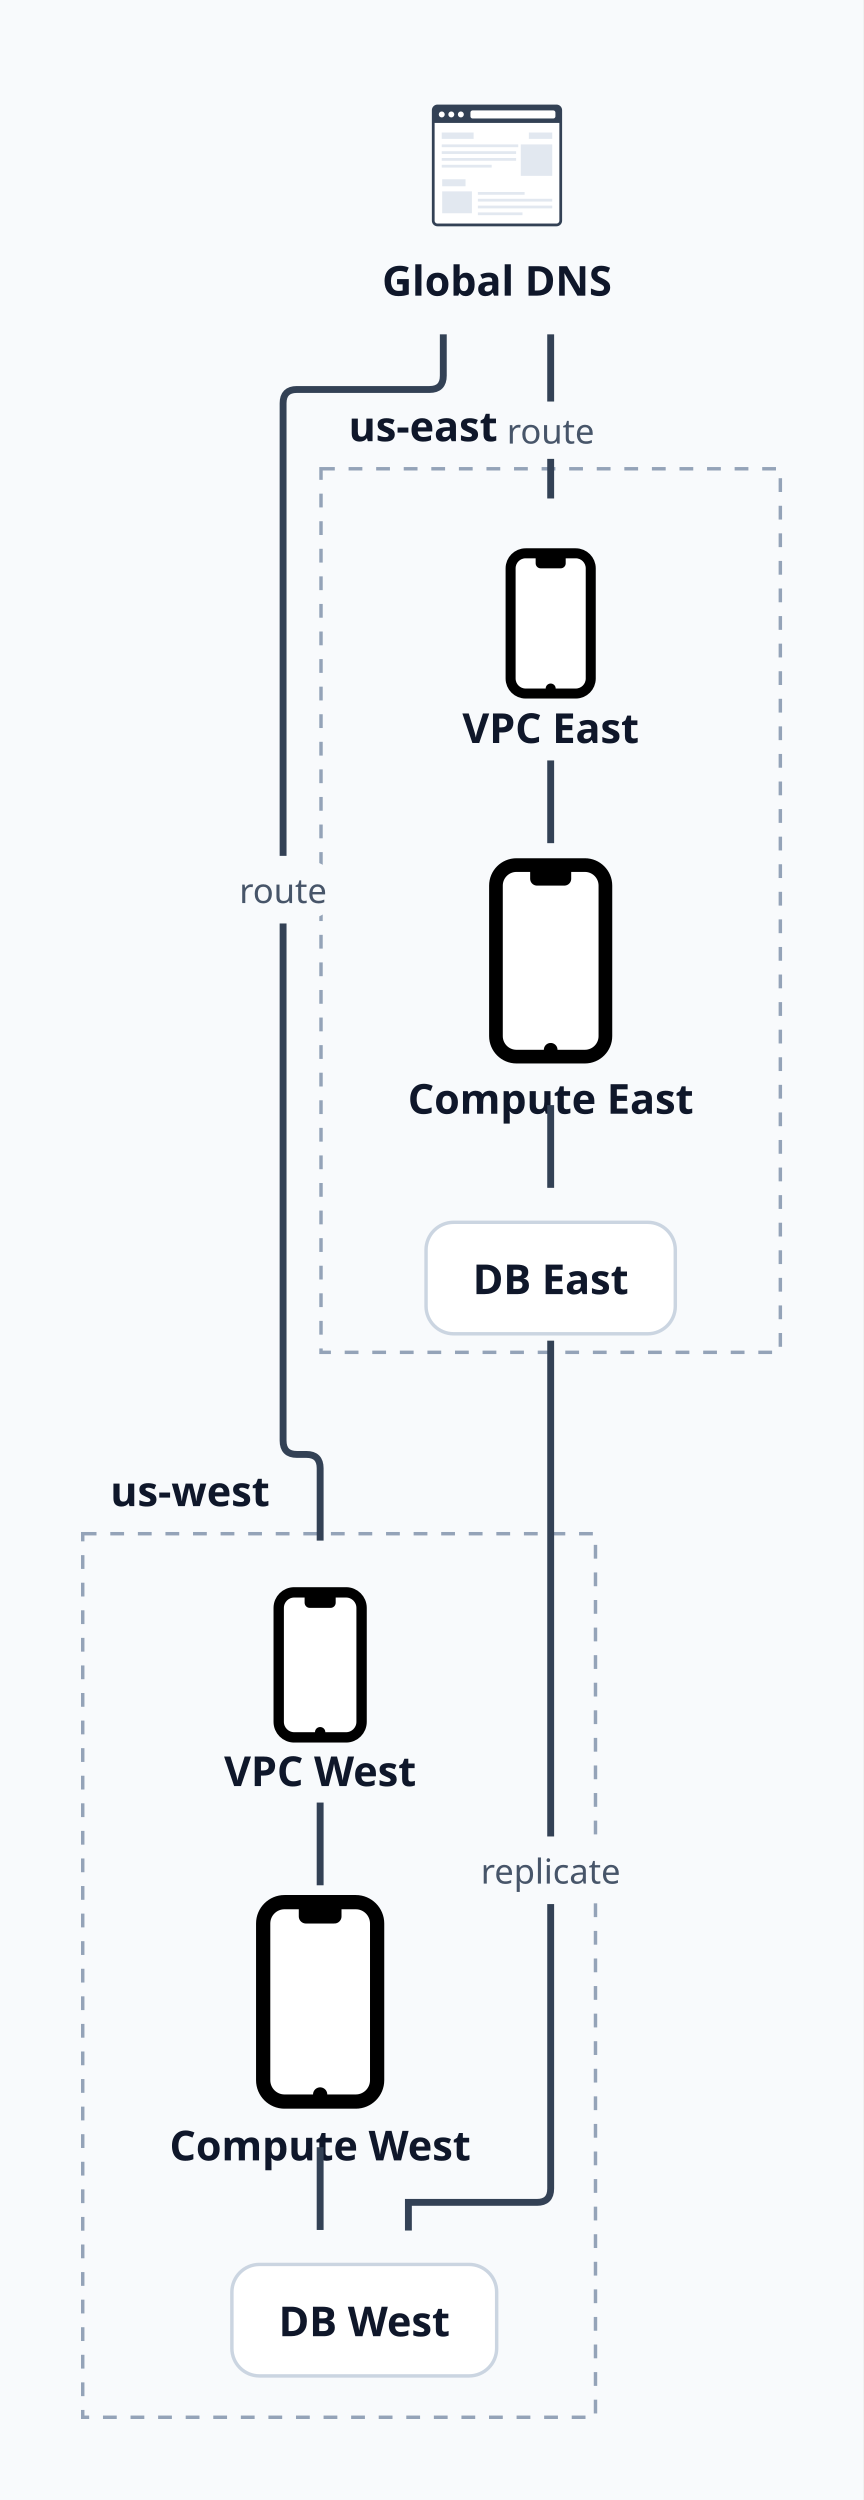
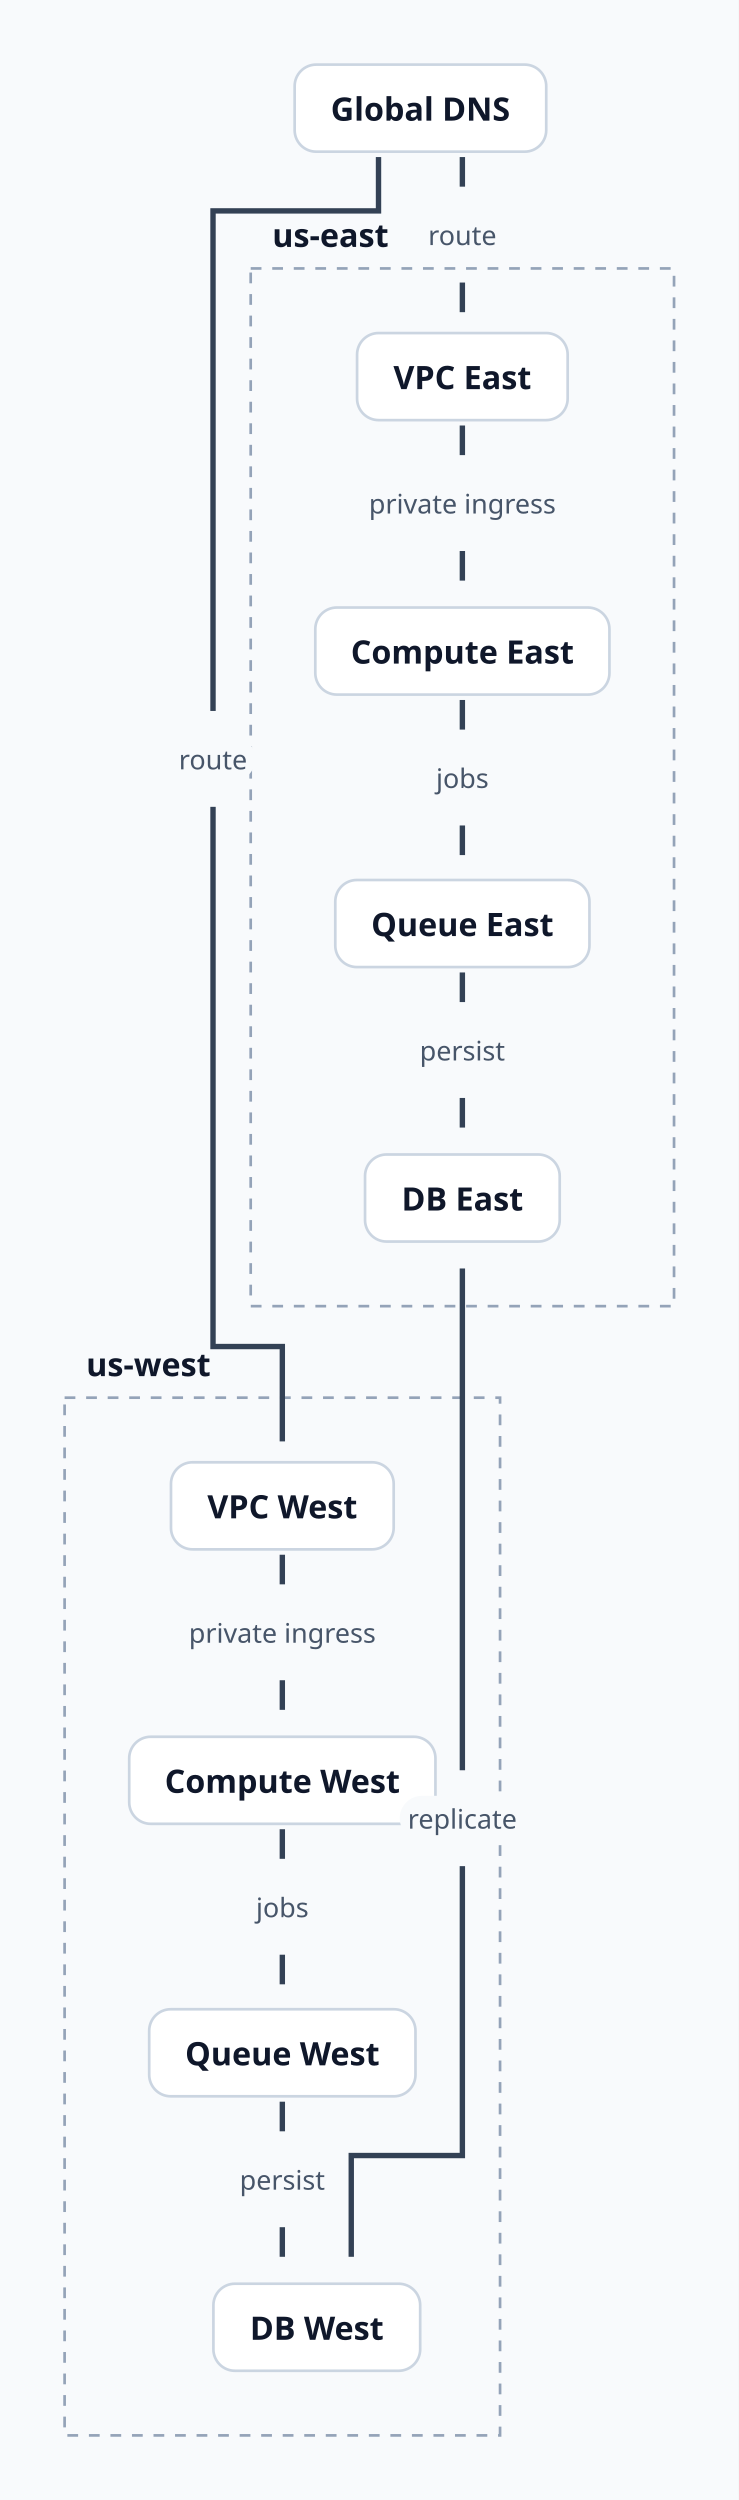
- <svg xmlns="http://www.w3.org/2000/svg" viewBox="0 0 250.396 725.308">
+ <svg xmlns="http://www.w3.org/2000/svg" viewBox="0 0 274.396 928.716">
  <defs>
    <filter id="cora-shadow-blur" x="-50%" y="-50%" width="200%" height="200%">
      <feGaussianBlur stdDeviation="0" />
    </filter>
-     <marker id="cora-marker-arrow" markerWidth="8" markerHeight="8" refX="8" refY="4" orient="auto-start-reverse" markerUnits="userSpaceOnUse">
+     <marker id="cora-marker-arrow-start" markerWidth="8" markerHeight="8" refX="0" refY="4" orient="auto" markerUnits="userSpaceOnUse">
+       <path d="M 8 0 L 0 4 L 8 8 z" fill="#334155" />
+     </marker>
+     <marker id="cora-marker-arrow-end" markerWidth="8" markerHeight="8" refX="8" refY="4" orient="auto" markerUnits="userSpaceOnUse">
      <path d="M 0 0 L 8 4 L 0 8 z" fill="#334155" />
    </marker>
-     <marker id="cora-marker-circle" markerWidth="8" markerHeight="8" refX="4" refY="4" orient="auto-start-reverse" markerUnits="userSpaceOnUse">
+     <marker id="cora-marker-circle" markerWidth="8" markerHeight="8" refX="4" refY="4" orient="auto" markerUnits="userSpaceOnUse">
      <circle cx="4" cy="4" r="2.88" fill="none" stroke="#334155" stroke-width="1.5" />
    </marker>
-     <marker id="cora-marker-filled-circle" markerWidth="8" markerHeight="8" refX="4" refY="4" orient="auto-start-reverse" markerUnits="userSpaceOnUse">
+     <marker id="cora-marker-filled-circle" markerWidth="8" markerHeight="8" refX="4" refY="4" orient="auto" markerUnits="userSpaceOnUse">
      <circle cx="4" cy="4" r="2.88" fill="#334155" />
    </marker>
-     <marker id="cora-marker-diamond" markerWidth="8" markerHeight="8" refX="4" refY="4" orient="auto-start-reverse" markerUnits="userSpaceOnUse">
+     <marker id="cora-marker-diamond" markerWidth="8" markerHeight="8" refX="4" refY="4" orient="auto" markerUnits="userSpaceOnUse">
      <path d="M 4 0 L 8 4 L 4 8 L 0 4 Z" fill="none" stroke="#334155" stroke-width="1.5" />
    </marker>
-     <marker id="cora-marker-filled-diamond" markerWidth="8" markerHeight="8" refX="4" refY="4" orient="auto-start-reverse" markerUnits="userSpaceOnUse">
+     <marker id="cora-marker-filled-diamond" markerWidth="8" markerHeight="8" refX="4" refY="4" orient="auto" markerUnits="userSpaceOnUse">
      <path d="M 4 0 L 8 4 L 4 8 L 0 4 Z" fill="#334155" />
    </marker>
-     <marker id="cora-marker-square" markerWidth="8" markerHeight="8" refX="4" refY="4" orient="auto-start-reverse" markerUnits="userSpaceOnUse">
+     <marker id="cora-marker-square" markerWidth="8" markerHeight="8" refX="4" refY="4" orient="auto" markerUnits="userSpaceOnUse">
      <rect x="1.12" y="1.12" width="5.76" height="5.76" fill="none" stroke="#334155" stroke-width="1.5" />
    </marker>
-     <marker id="cora-marker-filled-square" markerWidth="8" markerHeight="8" refX="4" refY="4" orient="auto-start-reverse" markerUnits="userSpaceOnUse">
+     <marker id="cora-marker-filled-square" markerWidth="8" markerHeight="8" refX="4" refY="4" orient="auto" markerUnits="userSpaceOnUse">
      <rect x="1.12" y="1.12" width="5.76" height="5.76" fill="#334155" />
    </marker>
  </defs>
-   <rect x="0" y="0" width="250.396" height="725.308" fill="#f8fafc" />
+   <rect x="0" y="0" width="274.396" height="928.716" fill="#f8fafc" />
  <g id="groups">
    <g>
-       <rect x="93.132" y="136" width="133.264" height="256.344" fill="none" stroke="#94a3b8" stroke-width="1" stroke-dasharray="4 4" />
-       <text x="101.132" y="128" font-family="'Noto Sans', sans-serif" font-size="12" font-weight="600" fill="#0f172a">us-east</text>
+       <rect x="93.132" y="99.724" width="157.264" height="385.496" fill="none" stroke="#94a3b8" stroke-width="1" stroke-dasharray="4 4" />
+       <text x="101.132" y="91.724" font-family="'Noto Sans', sans-serif" font-size="12" font-weight="600" fill="#0f172a">us-east</text>
    </g>
    <g>
-       <rect x="24" y="444.964" width="148.764" height="256.344" fill="none" stroke="#94a3b8" stroke-width="1" stroke-dasharray="4 4" />
-       <text x="32" y="436.964" font-family="'Noto Sans', sans-serif" font-size="12" font-weight="600" fill="#0f172a">us-west</text>
+       <rect x="24" y="519.22" width="161.764" height="385.496" fill="none" stroke="#94a3b8" stroke-width="1" stroke-dasharray="4 4" />
+       <text x="32" y="511.22" font-family="'Noto Sans', sans-serif" font-size="12" font-weight="600" fill="#0f172a">us-west</text>
    </g>
  </g>
  <g id="nodes">
    <g>
-       <path d="M 125.694 31.973 C 125.694 31.295 126.249 30.74 126.927 30.74 L 161.448 30.74 C 162.126 30.74 162.68 31.295 162.68 31.973 L 162.68 64.027 C 162.68 64.705 162.126 65.26 161.448 65.26 L 126.927 65.26 C 126.249 65.26 125.694 64.705 125.694 64.027 Z" fill="#ffffff" stroke="#334155" stroke-width="0.801" stroke-linejoin="round" />
-       <path d="M 125.694 31.973 C 125.694 31.295 126.249 30.74 126.927 30.74 L 161.448 30.74 C 162.126 30.74 162.68 31.295 162.68 31.973 L 162.68 35.671 L 125.694 35.671 Z" fill="#334155" />
-       <circle cx="128.16" cy="33.205" r="0.863" fill="#ffffff" />
-       <circle cx="130.934" cy="33.205" r="0.863" fill="#ffffff" />
-       <circle cx="133.708" cy="33.205" r="0.863" fill="#ffffff" />
-       <rect x="136.482" y="32.034" width="24.658" height="2.342" rx="0.616" fill="#ffffff" />
-       <g fill="#e2e8f0">
-         <rect x="128.16" y="38.445" width="9.247" height="1.849" />
-         <rect x="153.434" y="38.445" width="6.781" height="1.849" />
-         <rect x="128.16" y="41.897" width="22.192" height="0.801" />
-         <rect x="128.16" y="43.87" width="21.575" height="0.801" />
-         <rect x="128.16" y="45.842" width="21.575" height="0.801" />
-         <rect x="128.16" y="47.815" width="14.486" height="0.801" />
-         <rect x="151.091" y="41.897" width="9.123" height="9.123" />
-         <rect x="128.283" y="52.007" width="6.781" height="2.034" />
-         <rect x="128.283" y="55.521" width="8.63" height="6.349" />
-         <rect x="138.639" y="55.705" width="13.562" height="0.801" />
-         <rect x="138.639" y="57.678" width="21.575" height="0.801" />
-         <rect x="138.639" y="59.651" width="21.575" height="0.801" />
-         <rect x="138.639" y="61.623" width="12.945" height="0.801" />
-       </g>
-       <text x="144.187" y="85.786" text-anchor="middle" font-family="'Noto Sans', sans-serif" font-size="12" font-weight="600" fill="#0f172a">
-         <tspan x="144.187" dy="0">Global DNS</tspan>
+       <rect x="109.457" y="24" width="93.46" height="32.344" rx="8" ry="8" fill="#ffffff" stroke="#cbd5e1" stroke-width="1" />
+       <text x="156.187" y="44.828" text-anchor="middle" font-family="'Noto Sans', sans-serif" font-size="12" font-weight="600" fill="#0f172a">
+         <tspan x="156.187" dy="0">Global DNS</tspan>
      </text>
    </g>
    <g>
-       <g transform="translate(136.514, 157.62) scale(1.9375)">
-         <rect x="6" y="1.5" width="12" height="21" rx="2.25" fill="#ffffff" />
-         <path d="M10.5 1.5H8.25A2.25 2.25 0 0 0 6 3.75v16.5a2.25 2.25 0 0 0 2.25 2.25h7.5A2.25 2.25 0 0 0 18 20.25V3.75A2.25 2.25 0 0 0 15.75 1.5H13.5M10.5 1.5H13.5M10.5 1.5V3H13.5V1.5M12 21.75V21.75" fill="none" stroke="#000000" stroke-width="1.5" stroke-linecap="round" stroke-linejoin="round" />
-       </g>
-       <text x="159.764" y="215.557" text-anchor="middle" font-family="'Noto Sans', sans-serif" font-size="12" font-weight="600" fill="#0f172a">
-         <tspan x="159.764" dy="0">VPC East</tspan>
+       <rect x="132.648" y="123.724" width="78.232" height="32.344" rx="8" ry="8" fill="#ffffff" stroke="#cbd5e1" stroke-width="1" />
+       <text x="171.764" y="144.552" text-anchor="middle" font-family="'Noto Sans', sans-serif" font-size="12" font-weight="600" fill="#0f172a">
+         <tspan x="171.764" dy="0">VPC East</tspan>
      </text>
    </g>
    <g>
-       <g transform="translate(128.0092, 247.0118) scale(2.646237)">
-         <rect x="6" y="1.5" width="12" height="21" rx="2.25" fill="#ffffff" />
-         <path d="M10.5 1.5H8.25A2.25 2.25 0 0 0 6 3.75v16.5a2.25 2.25 0 0 0 2.25 2.25h7.5A2.25 2.25 0 0 0 18 20.25V3.75A2.25 2.25 0 0 0 15.75 1.5H13.5M10.5 1.5H13.5M10.5 1.5V3H13.5V1.5M12 21.75V21.75" fill="none" stroke="#000000" stroke-width="1.5" stroke-linecap="round" stroke-linejoin="round" />
-       </g>
-       <text x="159.764" y="323.116" text-anchor="middle" font-family="'Noto Sans', sans-serif" font-size="12" font-weight="600" fill="#0f172a">
-         <tspan x="159.764" dy="0">Compute East</tspan>
+       <rect x="117.132" y="225.688" width="109.264" height="32.344" rx="8" ry="8" fill="#ffffff" stroke="#cbd5e1" stroke-width="1" />
+       <text x="171.764" y="246.516" text-anchor="middle" font-family="'Noto Sans', sans-serif" font-size="12" font-weight="600" fill="#0f172a">
+         <tspan x="171.764" dy="0">Compute East</tspan>
      </text>
    </g>
    <g>
-       <rect x="123.606" y="354.62" width="72.316" height="32.344" rx="8" ry="8" fill="#ffffff" stroke="#cbd5e1" stroke-width="1" />
-       <text x="159.764" y="375.448" text-anchor="middle" font-family="'Noto Sans', sans-serif" font-size="12" font-weight="600" fill="#0f172a">
-         <tspan x="159.764" dy="0">DB East</tspan>
+       <rect x="135.606" y="428.876" width="72.316" height="32.344" rx="8" ry="8" fill="#ffffff" stroke="#cbd5e1" stroke-width="1" />
+       <text x="171.764" y="449.704" text-anchor="middle" font-family="'Noto Sans', sans-serif" font-size="12" font-weight="600" fill="#0f172a">
+         <tspan x="171.764" dy="0">DB East</tspan>
      </text>
    </g>
    <g>
-       <g transform="translate(68.83801, 458.9736) scale(2.003666)">
-         <rect x="6" y="1.5" width="12" height="21" rx="2.25" fill="#ffffff" />
-         <path d="M10.5 1.5H8.25A2.25 2.25 0 0 0 6 3.75v16.5a2.25 2.25 0 0 0 2.25 2.25h7.5A2.25 2.25 0 0 0 18 20.25V3.75A2.25 2.25 0 0 0 15.75 1.5H13.5M10.5 1.5H13.5M10.5 1.5V3H13.5V1.5M12 21.75V21.75" fill="none" stroke="#000000" stroke-width="1.5" stroke-linecap="round" stroke-linejoin="round" />
-       </g>
-       <text x="92.882" y="518.184" text-anchor="middle" font-family="'Noto Sans', sans-serif" font-size="12" font-weight="600" fill="#0f172a">
-         <tspan x="92.882" dy="0">VPC West</tspan>
+       <rect x="124.554" y="326.912" width="94.42" height="32.344" rx="8" ry="8" fill="#ffffff" stroke="#cbd5e1" stroke-width="1" />
+       <text x="171.764" y="347.74" text-anchor="middle" font-family="'Noto Sans', sans-serif" font-size="12" font-weight="600" fill="#0f172a">
+         <tspan x="171.764" dy="0">Queue East</tspan>
      </text>
    </g>
    <g>
-       <g transform="translate(59.81934, 547.7246) scale(2.755222)">
-         <rect x="6" y="1.5" width="12" height="21" rx="2.25" fill="#ffffff" />
-         <path d="M10.5 1.5H8.25A2.25 2.25 0 0 0 6 3.75v16.5a2.25 2.25 0 0 0 2.25 2.25h7.5A2.25 2.25 0 0 0 18 20.25V3.75A2.25 2.25 0 0 0 15.75 1.5H13.5M10.5 1.5H13.5M10.5 1.5V3H13.5V1.5M12 21.75V21.75" fill="none" stroke="#000000" stroke-width="1.5" stroke-linecap="round" stroke-linejoin="round" />
-       </g>
-       <text x="92.882" y="626.772" text-anchor="middle" font-family="'Noto Sans', sans-serif" font-size="12" font-weight="600" fill="#0f172a">
-         <tspan x="92.882" dy="0">Compute West</tspan>
+       <rect x="63.516" y="543.22" width="82.732" height="32.344" rx="8" ry="8" fill="#ffffff" stroke="#cbd5e1" stroke-width="1" />
+       <text x="104.882" y="564.048" text-anchor="middle" font-family="'Noto Sans', sans-serif" font-size="12" font-weight="600" fill="#0f172a">
+         <tspan x="104.882" dy="0">VPC West</tspan>
      </text>
    </g>
    <g>
-       <rect x="67.277" y="656.964" width="76.816" height="32.344" rx="8" ry="8" fill="#ffffff" stroke="#cbd5e1" stroke-width="1" />
-       <text x="105.685" y="677.792" text-anchor="middle" font-family="'Noto Sans', sans-serif" font-size="12" font-weight="600" fill="#0f172a">
-         <tspan x="105.685" dy="0">DB West</tspan>
+       <rect x="48" y="645.184" width="113.764" height="32.344" rx="8" ry="8" fill="#ffffff" stroke="#cbd5e1" stroke-width="1" />
+       <text x="104.882" y="666.012" text-anchor="middle" font-family="'Noto Sans', sans-serif" font-size="12" font-weight="600" fill="#0f172a">
+         <tspan x="104.882" dy="0">Compute West</tspan>
+       </text>
+     </g>
+     <g>
+       <rect x="79.277" y="848.372" width="76.816" height="32.344" rx="8" ry="8" fill="#ffffff" stroke="#cbd5e1" stroke-width="1" />
+       <text x="117.685" y="869.2" text-anchor="middle" font-family="'Noto Sans', sans-serif" font-size="12" font-weight="600" fill="#0f172a">
+         <tspan x="117.685" dy="0">DB West</tspan>
+       </text>
+     </g>
+     <g>
+       <rect x="55.422" y="746.408" width="98.92" height="32.344" rx="8" ry="8" fill="#ffffff" stroke="#cbd5e1" stroke-width="1" />
+       <text x="104.882" y="767.236" text-anchor="middle" font-family="'Noto Sans', sans-serif" font-size="12" font-weight="600" fill="#0f172a">
+         <tspan x="104.882" dy="0">Queue West</tspan>
      </text>
    </g>
  </g>
  <g id="edges">
-     <path d="M 159.764 97 L 159.764 119 M 159.764 120.62 L 159.764 144.62" fill="none" stroke="#334155" stroke-width="2" />
-     <path d="M 128.611 97 L 128.611 109 Q 128.611 113 124.611 113 L 86.132 113 Q 82.132 113 82.132 117 L 82.132 248.308 M 82.132 267.928 L 82.132 417.964 Q 82.132 421.964 86.132 421.964 L 88.882 421.964 Q 92.882 421.964 92.882 425.964 L 92.882 446.964" fill="none" stroke="#334155" stroke-width="2" />
-     <path d="M 159.764 220.62 L 159.764 244.62" fill="none" stroke="#334155" stroke-width="2" />
-     <path d="M 159.764 320.62 L 159.764 344.62" fill="none" stroke="#334155" stroke-width="2" />
-     <path d="M 92.882 522.964 L 92.882 546.964" fill="none" stroke="#334155" stroke-width="2" />
-     <path d="M 92.882 622.964 L 92.882 646.964" fill="none" stroke="#334155" stroke-width="2" />
-     <path d="M 159.764 388.964 L 159.764 532.792 M 159.764 552.412 L 159.764 634.964 Q 159.764 638.964 155.764 638.964 L 118.487 638.964 L 118.487 647.124" fill="none" stroke="#334155" stroke-width="2" />
-     <path d="M 159.764 97 L 159.764 152.62" fill="none" stroke="transparent" stroke-width="0.001" marker-end="url(#cora-marker-arrow)" />
-     <path d="M 128.611 97 L 128.611 105 Q 128.611 113 120.611 113 L 90.132 113 Q 82.132 113 82.132 121 L 82.132 416.589 Q 82.132 421.964 87.507 421.964 L 87.507 421.964 Q 92.882 421.964 92.882 427.339 L 92.882 454.964" fill="none" stroke="transparent" stroke-width="0.001" marker-end="url(#cora-marker-arrow)" />
-     <path d="M 159.764 220.62 L 159.764 252.62" fill="none" stroke="transparent" stroke-width="0.001" marker-end="url(#cora-marker-arrow)" />
-     <path d="M 159.764 320.62 L 159.764 352.62" fill="none" stroke="transparent" stroke-width="0.001" marker-end="url(#cora-marker-arrow)" />
-     <path d="M 92.882 522.964 L 92.882 554.964" fill="none" stroke="transparent" stroke-width="0.001" marker-end="url(#cora-marker-arrow)" />
-     <path d="M 92.882 622.964 L 92.882 654.964" fill="none" stroke="transparent" stroke-width="0.001" marker-end="url(#cora-marker-arrow)" />
-     <path d="M 159.764 388.964 L 159.764 630.964 Q 159.764 638.964 151.764 638.964 L 126.487 638.964 Q 118.487 638.964 118.487 646.964 L 118.487 654.964" fill="none" stroke="transparent" stroke-width="0.001" marker-end="url(#cora-marker-arrow)" />
+     <path d="M 171.764 58.344 L 171.764 69.344 M 171.764 104.964 L 171.764 115.964" fill="none" stroke="#334155" stroke-width="2" />
+     <path d="M 140.611 58.344 L 140.611 78.344 L 79.132 78.344 L 79.132 264.108 M 79.132 299.728 L 79.132 500.22 L 104.882 500.22 L 104.882 535.46" fill="none" stroke="#334155" stroke-width="2" />
+     <path d="M 171.764 158.068 L 171.764 169.068 M 171.764 204.688 L 171.764 215.688" fill="none" stroke="#334155" stroke-width="2" />
+     <path d="M 171.764 260.032 L 171.764 271.032 M 171.764 306.652 L 171.764 317.652" fill="none" stroke="#334155" stroke-width="2" />
+     <path d="M 171.764 361.256 L 171.764 372.256 M 171.764 407.876 L 171.764 418.876" fill="none" stroke="#334155" stroke-width="2" />
+     <path d="M 104.882 577.564 L 104.882 588.564 M 104.882 624.184 L 104.882 635.184" fill="none" stroke="#334155" stroke-width="2" />
+     <path d="M 104.882 679.528 L 104.882 690.528 M 104.882 726.148 L 104.882 737.148" fill="none" stroke="#334155" stroke-width="2" />
+     <path d="M 104.882 780.752 L 104.882 791.752 M 104.882 827.372 L 104.882 838.372" fill="none" stroke="#334155" stroke-width="2" />
+     <path d="M 171.764 471.22 L 171.764 657.624 M 171.764 693.244 L 171.764 800.752 L 130.487 800.752 L 130.487 838.372" fill="none" stroke="#334155" stroke-width="2" />
+     <path d="M 171.764 58.344 L 171.764 118.844" fill="none" stroke="transparent" stroke-width="0.001" marker-end="url(#cora-marker-filled-circle)" />
+     <path d="M 140.611 58.344 L 140.611 78.344 L 79.132 78.344 L 79.132 500.22 L 104.882 500.22 L 104.882 538.34" fill="none" stroke="transparent" stroke-width="0.001" marker-end="url(#cora-marker-filled-circle)" />
+     <path d="M 171.764 158.068 L 171.764 223.688" fill="none" stroke="transparent" stroke-width="0.001" marker-end="url(#cora-marker-arrow-end)" />
+     <path d="M 171.764 260.032 L 171.764 321.282" fill="none" stroke="transparent" stroke-width="0.001" marker-end="url(#cora-marker-square)" />
+     <path d="M 171.764 361.256 L 171.764 426.876" fill="none" stroke="transparent" stroke-width="0.001" marker-end="url(#cora-marker-arrow-end)" />
+     <path d="M 104.882 577.564 L 104.882 643.184" fill="none" stroke="transparent" stroke-width="0.001" marker-end="url(#cora-marker-arrow-end)" />
+     <path d="M 104.882 679.528 L 104.882 740.778" fill="none" stroke="transparent" stroke-width="0.001" marker-end="url(#cora-marker-square)" />
+     <path d="M 104.882 780.752 L 104.882 846.372" fill="none" stroke="transparent" stroke-width="0.001" marker-end="url(#cora-marker-arrow-end)" />
+     <path d="M 171.764 467.22 L 171.764 800.752 L 130.487 800.752 L 130.487 842.372" fill="none" stroke="transparent" stroke-width="0.001" marker-start="url(#cora-marker-filled-diamond)" marker-end="url(#cora-marker-filled-diamond)" />
  </g>
  <g id="edge-bridge-masks" />
  <g id="edge-bridges" />
  <g id="edge-labels">
    <g>
-       <rect x="144.059" y="116.5" width="31.41" height="16.62" rx="8.31" ry="8.31" fill="#f8fafc" />
-       <text x="159.764" y="128.69" text-anchor="middle" font-family="'Noto Sans', sans-serif" font-size="10" font-weight="400" fill="#475569">route</text>
+       <rect x="156.059" y="78.844" width="31.41" height="16.62" rx="8.31" ry="8.31" fill="#f8fafc" />
+       <text x="171.764" y="91.034" text-anchor="middle" font-family="'Noto Sans', sans-serif" font-size="10" font-weight="400" fill="#475569">route</text>
    </g>
    <g>
-       <rect x="66.427" y="249.808" width="31.41" height="16.62" rx="8.31" ry="8.31" fill="#f8fafc" />
-       <text x="82.132" y="261.998" text-anchor="middle" font-family="'Noto Sans', sans-serif" font-size="10" font-weight="400" fill="#475569">route</text>
+       <rect x="63.427" y="273.608" width="31.41" height="16.62" rx="8.31" ry="8.31" fill="#f8fafc" />
+       <text x="79.132" y="285.798" text-anchor="middle" font-family="'Noto Sans', sans-serif" font-size="10" font-weight="400" fill="#475569">route</text>
    </g>
    <g>
-       <rect x="136.494" y="534.292" width="46.54" height="16.62" rx="8.31" ry="8.31" fill="#f8fafc" />
-       <text x="159.764" y="546.482" text-anchor="middle" font-family="'Noto Sans', sans-serif" font-size="10" font-weight="400" fill="#475569">replicate</text>
+       <rect x="134.034" y="178.568" width="75.46" height="16.62" rx="8.31" ry="8.31" fill="#f8fafc" />
+       <text x="171.764" y="190.758" text-anchor="middle" font-family="'Noto Sans', sans-serif" font-size="10" font-weight="400" fill="#475569">private ingress</text>
+     </g>
+     <g>
+       <rect x="158.979" y="280.532" width="25.57" height="16.62" rx="8.31" ry="8.31" fill="#f8fafc" />
+       <text x="171.764" y="292.722" text-anchor="middle" font-family="'Noto Sans', sans-serif" font-size="10" font-weight="400" fill="#475569">jobs</text>
+     </g>
+     <g>
+       <rect x="152.919" y="381.756" width="37.69" height="16.62" rx="8.31" ry="8.31" fill="#f8fafc" />
+       <text x="171.764" y="393.946" text-anchor="middle" font-family="'Noto Sans', sans-serif" font-size="10" font-weight="400" fill="#475569">persist</text>
+     </g>
+     <g>
+       <rect x="67.152" y="598.064" width="75.46" height="16.62" rx="8.31" ry="8.31" fill="#f8fafc" />
+       <text x="104.882" y="610.254" text-anchor="middle" font-family="'Noto Sans', sans-serif" font-size="10" font-weight="400" fill="#475569">private ingress</text>
+     </g>
+     <g>
+       <rect x="92.097" y="700.028" width="25.57" height="16.62" rx="8.31" ry="8.31" fill="#f8fafc" />
+       <text x="104.882" y="712.218" text-anchor="middle" font-family="'Noto Sans', sans-serif" font-size="10" font-weight="400" fill="#475569">jobs</text>
+     </g>
+     <g>
+       <rect x="86.037" y="801.252" width="37.69" height="16.62" rx="8.31" ry="8.31" fill="#f8fafc" />
+       <text x="104.882" y="813.442" text-anchor="middle" font-family="'Noto Sans', sans-serif" font-size="10" font-weight="400" fill="#475569">persist</text>
+     </g>
+     <g>
+       <rect x="148.494" y="667.124" width="46.54" height="16.62" rx="8.31" ry="8.31" fill="#f8fafc" />
+       <text x="171.764" y="679.314" text-anchor="middle" font-family="'Noto Sans', sans-serif" font-size="10" font-weight="400" fill="#475569">replicate</text>
    </g>
  </g>
</svg>
